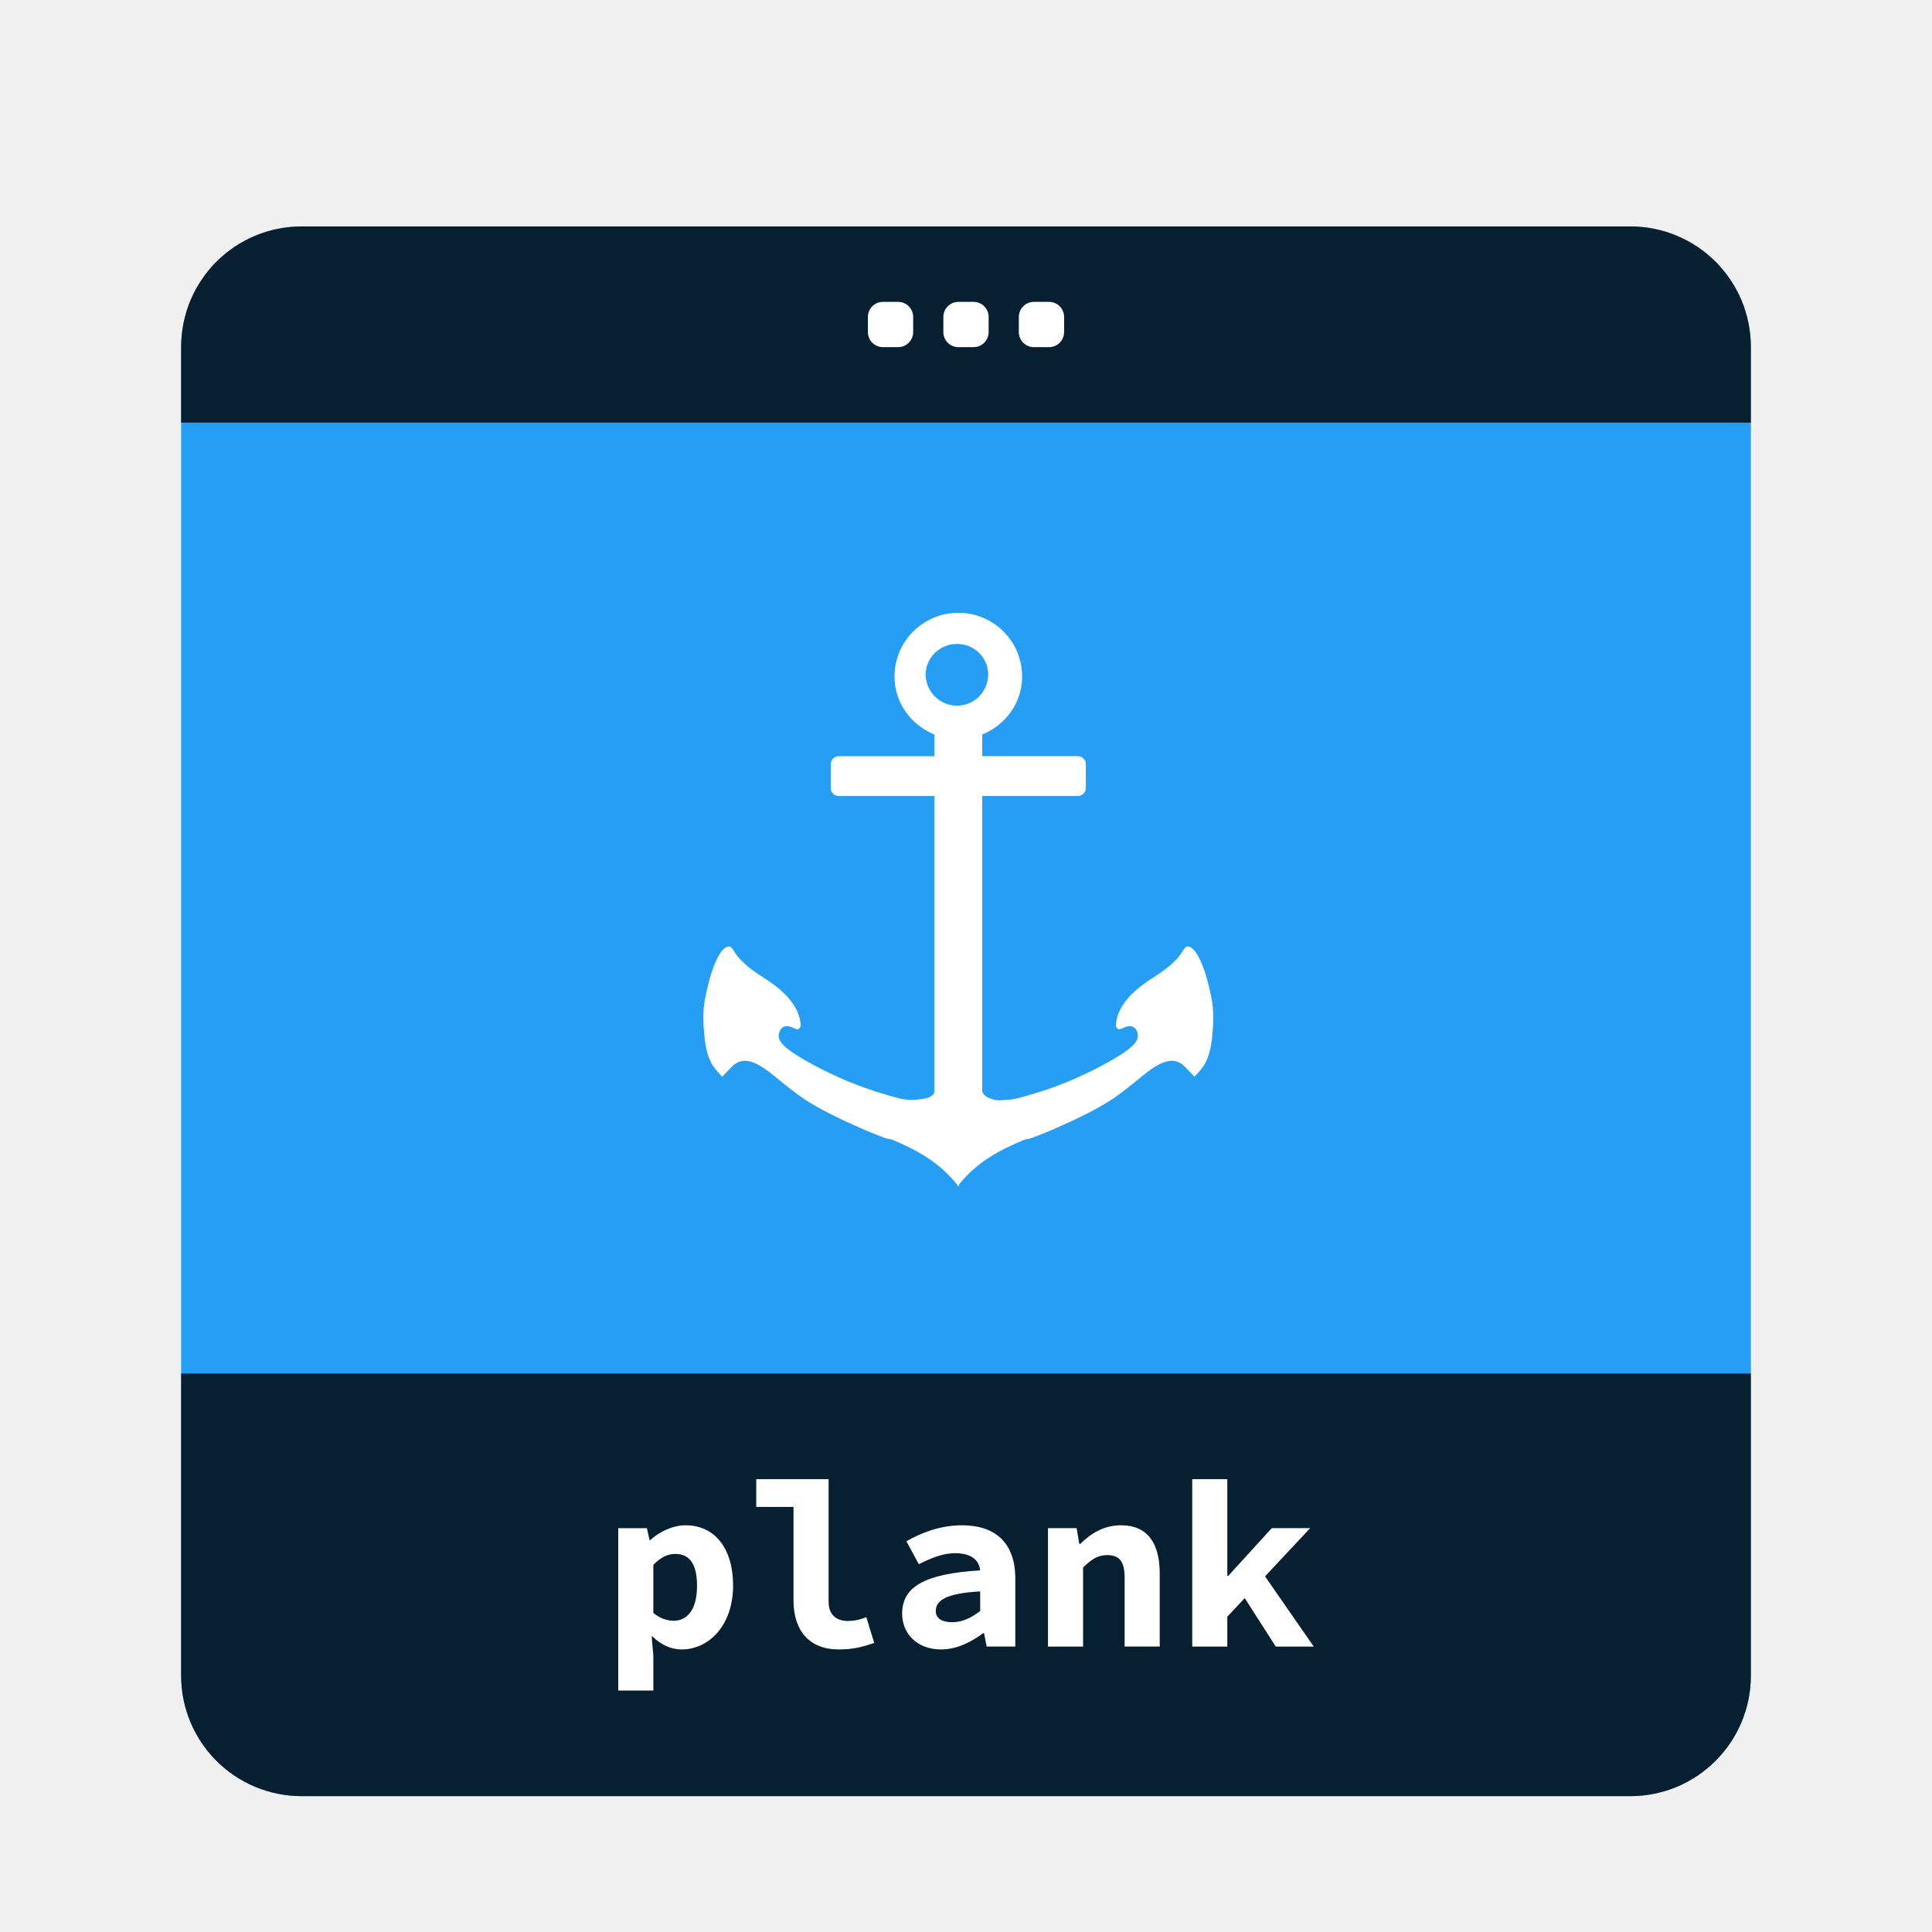
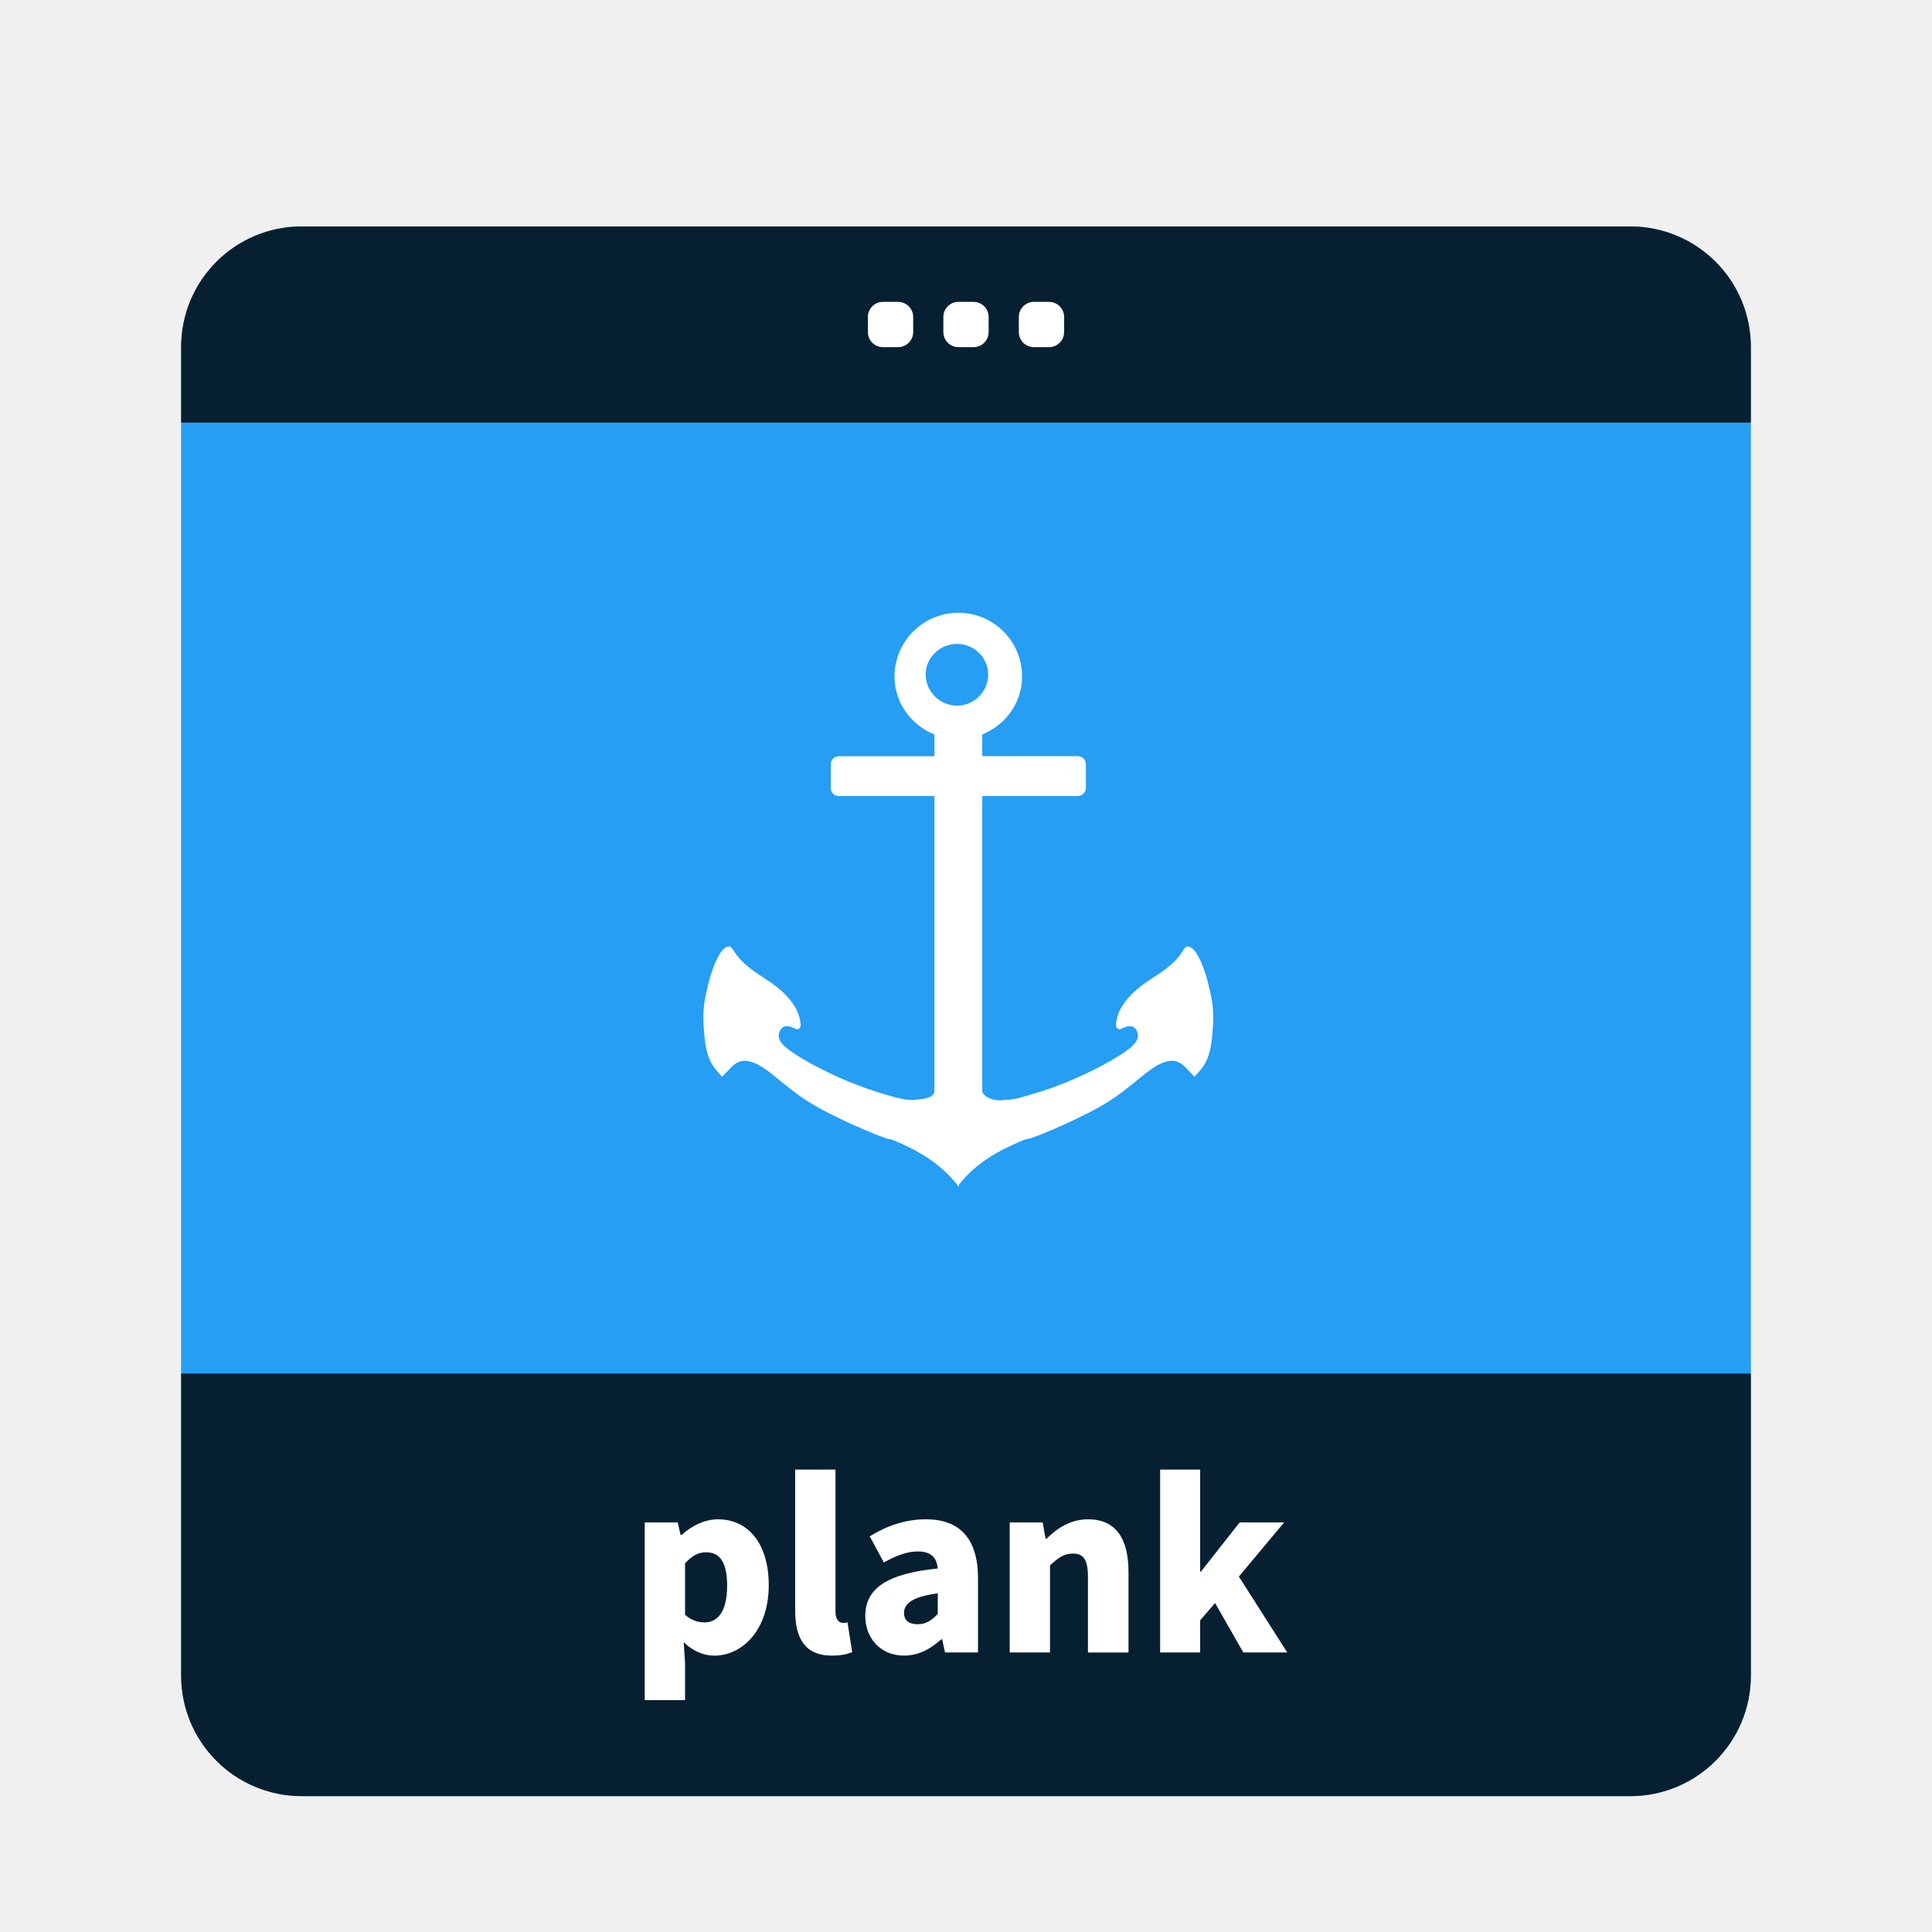
<svg xmlns="http://www.w3.org/2000/svg" height="128" width="128">
  <rect fill="#259ef4" height="104" rx="8" width="104" x="12" y="15" />
  <path d="m20 15h88c4.432 0 8 3.568 8 8v5h-104v-5c0-4.432 3.568-8 8-8z" opacity=".8" />
  <g fill="#fff">
    <rect height="3" rx="1" width="3" x="62.5" y="20" />
    <rect height="3" rx="1" width="3" x="67.5" y="20" />
    <rect height="3" rx="1" width="3" x="57.5" y="20" />
  </g>
  <path d="m20 119h88c4.432 0 8-3.568 8-8v-20h-104v20c0 4.432 3.568 8 8 8z" opacity=".8" />
-   <path d="m63.489 40.6c-2.336 0-4.225 1.892-4.224 4.222-.001 1.759 1.106 3.211 2.64 3.843v1.435h-6.336c-.28 0-.528.23-.528.528v1.583c0 .298.229.528.528.528h6.336v19.528c0 .542-.905.554-1.419.61-.753-.005-1.21-.197-1.931-.396-1.626-.475-3.179-1.134-4.67-1.93-.628-.348-1.24-.687-1.799-1.138-.241-.205-.521-.502-.495-.841.033-.257.163-.53.446-.577.255-.04.484.096.71.181.194.084.328-.152.297-.313-.031-.425-.176-.819-.396-1.188-.459-.754-1.165-1.315-1.898-1.798-.782-.499-1.616-1.048-2.112-1.847-.099-.148-.208-.392-.429-.313-.307.1-.477.4-.627.66-.423.805-.634 1.673-.825 2.556-.157.703-.187 1.445-.132 2.161.057.716.106 1.442.396 2.111.183.44.505.794.825 1.138.204-.216.418-.448.627-.66.271-.272.61-.449 1.007-.396.54.069 1.028.397 1.452.709.598.465 1.157.951 1.766 1.402.964.736 2.027 1.275 3.119 1.798.91.422 1.845.844 2.789 1.188.169.074.356.07.528.132 1.699.706 3.131 1.528 4.307 3.002.002.02-.002.063 0 .082.014-.017.036-.032.05-.049.014.017.036.032.05.049.008-.041-.008-.091 0-.132 1.172-1.456 2.618-2.25 4.307-2.952.172-.061.359-.058.528-.132.944-.343 1.879-.765 2.789-1.188 1.092-.523 2.155-1.062 3.119-1.798.609-.451 1.168-.937 1.766-1.402.424-.313.912-.64 1.452-.709.397-.053.735.124 1.007.396.209.212.423.444.627.66.32-.344.642-.698.825-1.138.29-.669.339-1.395.396-2.111.055-.716.025-1.458-.132-2.161-.191-.883-.402-1.751-.825-2.556-.15-.259-.32-.56-.627-.66-.221-.078-.33.166-.429.313-.496.799-1.33 1.348-2.112 1.847-.733.482-1.439 1.043-1.898 1.798-.221.368-.365.762-.396 1.187-.031.161.103.397.297.313.225-.085.455-.222.71-.181.283.047.413.32.446.577.026.339-.254.636-.495.841-.558.451-1.171.79-1.799 1.138-1.491.795-3.043 1.454-4.67 1.93-.72.199-1.178.391-1.931.396-.647.115-1.419-.236-1.419-.61v-19.528h6.336c.244 0 .528-.212.528-.528v-1.583c0-.307-.248-.528-.528-.528h-6.336v-1.435c1.534-.632 2.641-2.084 2.64-3.843.001-2.331-1.888-4.222-4.224-4.222zm-.082 2.062c1.134 0 2.063.897 2.063 2.029 0 1.131-.929 2.062-2.063 2.062-1.134-0-2.079-.93-2.079-2.062-0-1.131.945-2.029 2.079-2.029z" fill="#fff" />
-   <path d="m50.103 98v1.835h2.468v6.185c0 1.993 1.029 3.259 2.991 3.259.981 0 1.534-.158 2.357-.427l-.523-1.71c-.475.19-.854.253-1.218.253-.664 0-1.281-.316-1.281-1.281v-8.115zm28.884 0v11.089h2.325v-1.978l1.155-1.233 2.056 3.211h2.516l-3.227-4.651 2.989-3.194h-2.545l-2.88 3.163h-.063v-6.407zm-33.566 3.054c-.838 0-1.708.41-2.34.98h-.048l-.174-.789h-1.898v10.756h2.325v-2.294l-.111-1.281h.065c.554.554 1.234.854 1.93.854 1.756 0 3.399-1.551 3.399-4.24 0-2.42-1.186-3.985-3.148-3.985zm18.301 0c-1.345 0-2.594.442-3.669 1.059l.823 1.519c.886-.443 1.629-.728 2.388-.728 1.06 0 1.597.427 1.677 1.139-3.717.221-5.172 1.107-5.172 2.863 0 1.329.997 2.373 2.579 2.373 1.012 0 1.993-.475 2.784-1.076h.063l.174.885h1.898v-4.492c0-2.404-1.345-3.543-3.543-3.543zm10.551 0c-1.171 0-2.024.569-2.704 1.233h-.065l-.174-1.043h-1.898v7.845h2.325v-5.237c.554-.538.966-.823 1.599-.823.854 0 1.154.475 1.154 1.519v4.54h2.325v-4.841c0-1.977-.79-3.194-2.562-3.194zm-29.533 1.898c.981 0 1.44.711 1.44 2.118 0 1.613-.679 2.31-1.549 2.31-.395 0-.903-.143-1.346-.523v-3.179c.49-.506.949-.727 1.455-.727zm20.2 2.483v1.298c-.554.427-1.154.743-1.85.743-.664 0-1.091-.237-1.091-.743 0-.68.632-1.171 2.941-1.298z" fill="#fff" />
+   <g fill="#fff">
+     <path d="m63.489 40.6c-2.336 0-4.225 1.892-4.224 4.222-.001 1.759 1.106 3.211 2.64 3.843v1.435h-6.336c-.28 0-.528.23-.528.528v1.583c0 .298.229.528.528.528h6.336v19.528c0 .542-.905.554-1.419.61-.753-.005-1.21-.197-1.931-.396-1.626-.475-3.179-1.134-4.67-1.93-.628-.348-1.24-.687-1.799-1.138-.241-.205-.521-.502-.495-.841.033-.257.163-.53.446-.577.255-.04.484.096.71.181.194.084.328-.152.297-.313-.031-.425-.176-.819-.396-1.188-.459-.754-1.165-1.315-1.898-1.798-.782-.499-1.616-1.048-2.112-1.847-.099-.148-.208-.392-.429-.313-.307.1-.477.4-.627.66-.423.805-.634 1.673-.825 2.556-.157.703-.187 1.445-.132 2.161.057.716.106 1.442.396 2.111.183.44.505.794.825 1.138.204-.216.418-.448.627-.66.271-.272.61-.449 1.007-.396.54.069 1.028.397 1.452.709.598.465 1.157.951 1.766 1.402.964.736 2.027 1.275 3.119 1.798.91.422 1.845.844 2.789 1.188.169.074.356.07.528.132 1.699.706 3.131 1.528 4.307 3.002.002.02-.002.063 0 .082.014-.017.036-.032.05-.049.014.017.036.032.05.049.008-.041-.008-.091 0-.132 1.172-1.456 2.618-2.25 4.307-2.952.172-.061.359-.058.528-.132.944-.343 1.879-.765 2.789-1.188 1.092-.523 2.155-1.062 3.119-1.798.609-.451 1.168-.937 1.766-1.402.424-.313.912-.64 1.452-.709.397-.053.735.124 1.007.396.209.212.423.444.627.66.32-.344.642-.698.825-1.138.29-.669.339-1.395.396-2.111.055-.716.025-1.458-.132-2.161-.191-.883-.402-1.751-.825-2.556-.15-.259-.32-.56-.627-.66-.221-.078-.33.166-.429.313-.496.799-1.33 1.348-2.112 1.847-.733.482-1.439 1.043-1.898 1.798-.221.368-.365.762-.396 1.187-.031.161.103.397.297.313.225-.085.455-.222.71-.181.283.047.413.32.446.577.026.339-.254.636-.495.841-.558.451-1.171.79-1.799 1.138-1.491.795-3.043 1.454-4.67 1.93-.72.199-1.178.391-1.931.396-.647.115-1.419-.236-1.419-.61v-19.528h6.336c.244 0 .528-.212.528-.528v-1.583c0-.307-.248-.528-.528-.528h-6.336v-1.435c1.534-.632 2.641-2.084 2.64-3.843.001-2.331-1.888-4.222-4.224-4.222zm-.082 2.062c1.134 0 2.063.897 2.063 2.029 0 1.131-.929 2.062-2.063 2.062-1.134-0-2.079-.93-2.079-2.062-0-1.131.945-2.029 2.079-2.029z" />
+     <path d="m52.682 97.365v9.324c0 1.803.606 3 2.443 3 .589 0 1.041-.105 1.336-.227l-.312-1.975c-.139.035-.209.033-.312.033-.208 0-.484-.172-.484-.727v-9.43zm24.18 0v12.115h2.652v-2.131l.988-1.145 1.871 3.275h2.912l-3.207-5.027 3-3.588h-2.947l-2.566 3.26h-.051v-6.76zm-29.293 3.293c-.884 0-1.751.432-2.41 1.039h-.068l-.191-.832h-2.184v11.77h2.67v-2.496l-.088-1.334c.607.572 1.284.885 2.029.885 1.855 0 3.605-1.7 3.605-4.664 0-2.652-1.283-4.367-3.363-4.367zm13.762 0c-1.352 0-2.582.434-3.709 1.127l.936 1.732c.867-.485 1.561-.729 2.254-.729.884 0 1.249.416 1.318 1.127-3.397.347-4.803 1.336-4.803 3.156 0 1.439.989 2.617 2.566 2.617.971 0 1.75-.435 2.461-1.076h.068l.191.867h2.184v-4.889c0-2.704-1.248-3.934-3.467-3.934zm10.764 0c-1.179 0-2.045.59-2.756 1.283h-.068l-.191-1.076h-2.184v8.615h2.67v-5.771c.537-.485.901-.781 1.508-.781.693 0 1.006.365 1.006 1.561v4.992h2.686v-5.338c0-2.149-.798-3.484-2.67-3.484zm-25.322 2.184c.953 0 1.402.711 1.402 2.219 0 1.751-.658 2.428-1.49 2.428-.416 0-.865-.123-1.299-.504v-3.414c.468-.503.884-.729 1.387-.729zm15.357 2.721v1.371c-.416.416-.781.676-1.318.676-.589 0-.918-.243-.918-.746 0-.607.52-1.075 2.236-1.301z" />
+   </g>
</svg>
